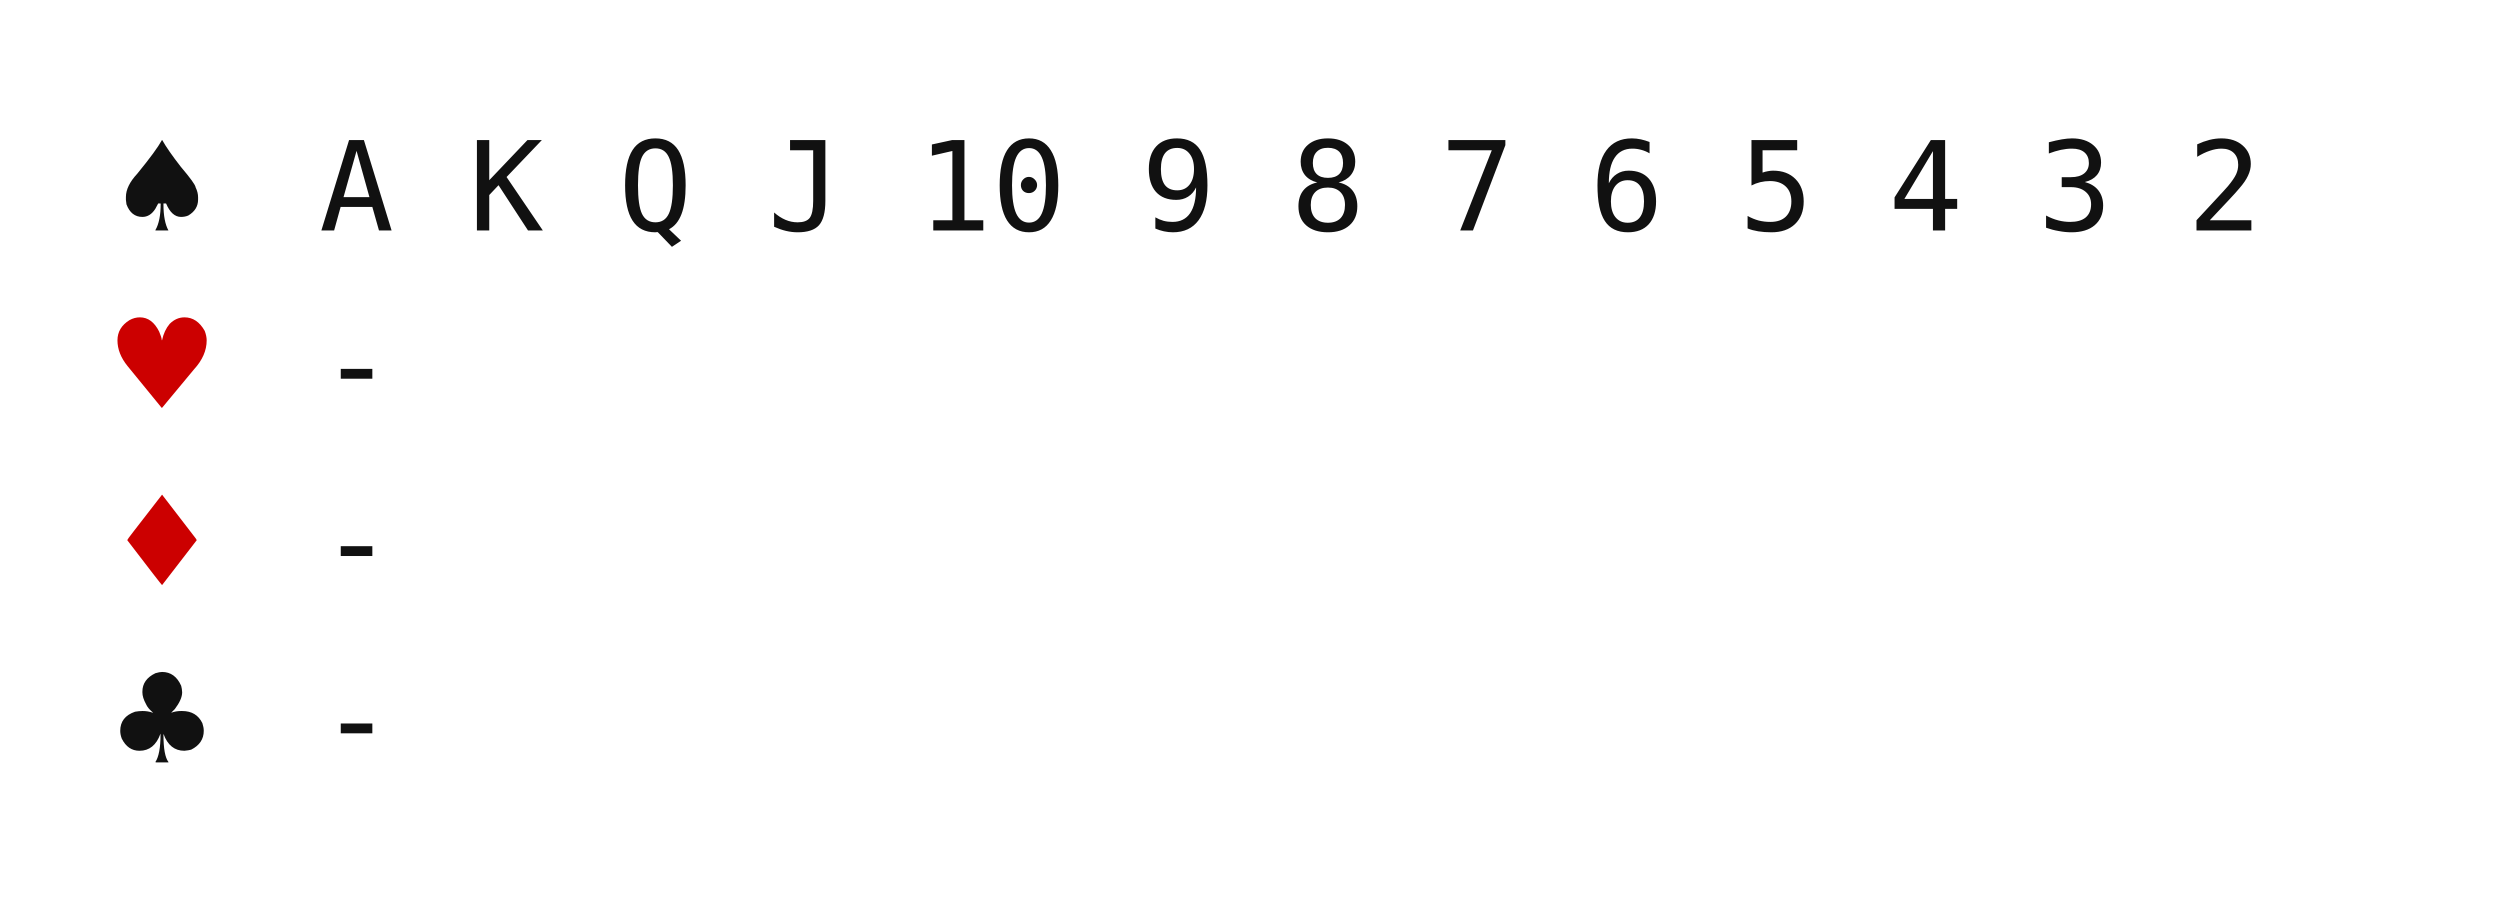
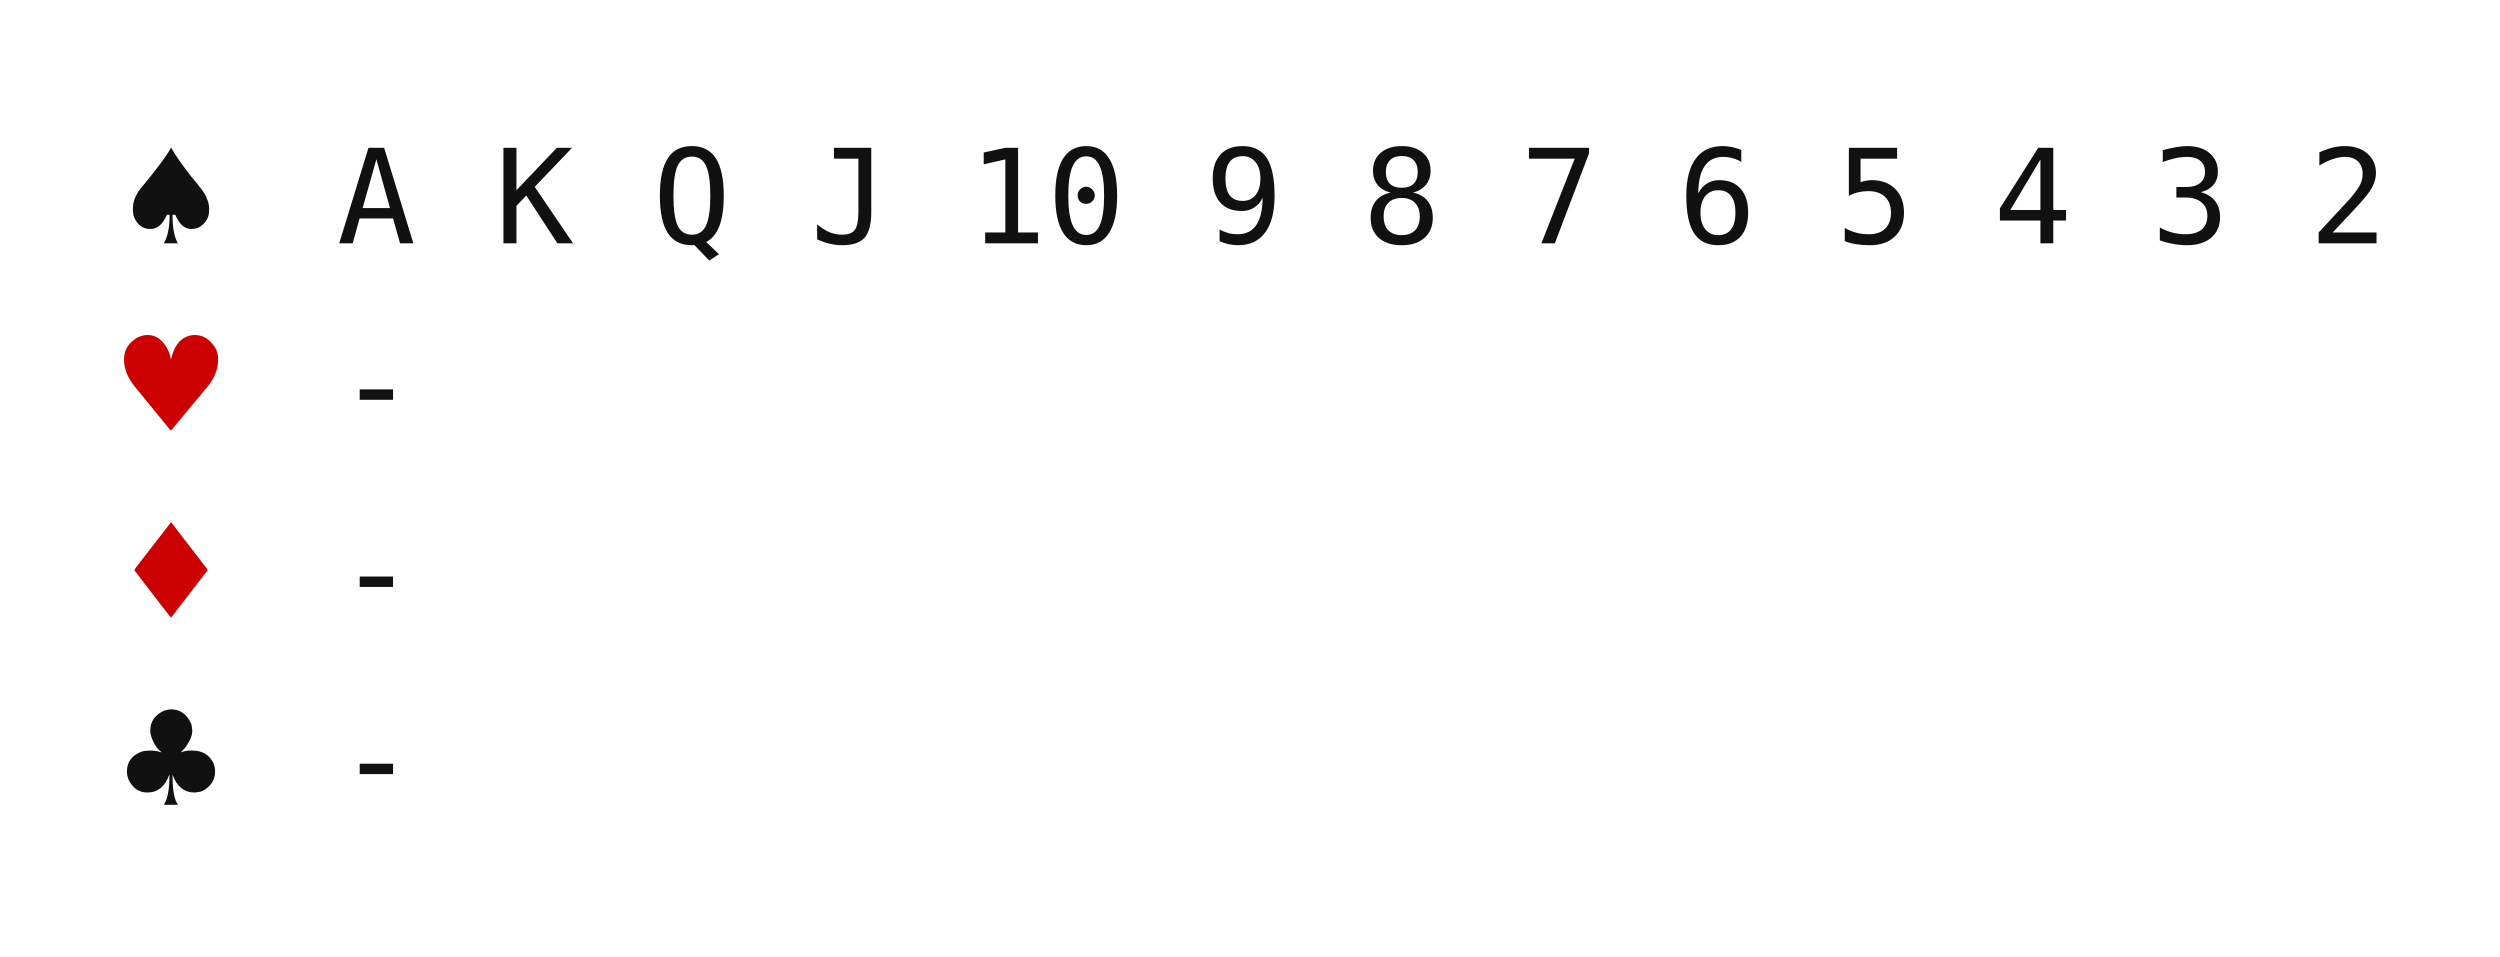
- <svg xmlns="http://www.w3.org/2000/svg" version="1.1" class="bridge-svg" font-family="DejaVu Sans Mono, monospace" font-size="14" letter-spacing="0" word-spacing="0" width="282" height="102.2" viewBox="0 0 282 102.2" role="img">
+ <svg xmlns="http://www.w3.org/2000/svg" version="1.1" class="bridge-svg" font-family="DejaVu Sans Mono, monospace" font-size="14" letter-spacing="0" word-spacing="0" width="267.146" height="102.2" viewBox="0 0 267.146 102.2" role="img">
  <style type="text/css">/* Embedded in each export so files and image elements need no host CSS. */
.bridge-svg .bridge-svg-holding { fill: #111; }
.bridge-svg .bridge-svg-h, .bridge-svg .bridge-svg-d { fill: #c00; }
.bridge-svg .bridge-svg-s, .bridge-svg .bridge-svg-c { fill: #111; }
.bridge-svg .bridge-svg-table { fill: #eee; stroke: #333; stroke-width: 1; }
.bridge-svg .bridge-svg-label { font-size: 12px; letter-spacing: 0; word-spacing: 0; font-weight: bold; text-anchor: middle; fill: #111; }
.bridge-svg-mono .bridge-svg-suit { fill: #111; }
</style>
  <g class="bridge-svg-hand bridge-svg-n">
    <text class="bridge-svg-holding" x="12" y="26">
      <tspan class="bridge-svg-suit bridge-svg-s" font-family="DejaVu Sans, sans-serif">♠</tspan>
      <tspan x="36">A K Q J 10 9 8 7 6 5 4 3 2</tspan>
    </text>
    <text class="bridge-svg-holding" x="12" y="46">
      <tspan class="bridge-svg-suit bridge-svg-h" font-family="DejaVu Sans, sans-serif">♥</tspan>
      <tspan x="36">-</tspan>
    </text>
    <text class="bridge-svg-holding" x="12" y="66">
      <tspan class="bridge-svg-suit bridge-svg-d" font-family="DejaVu Sans, sans-serif">♦</tspan>
      <tspan x="36">-</tspan>
    </text>
    <text class="bridge-svg-holding" x="12" y="86">
      <tspan class="bridge-svg-suit bridge-svg-c" font-family="DejaVu Sans, sans-serif">♣</tspan>
      <tspan x="36">-</tspan>
    </text>
  </g>
</svg>
